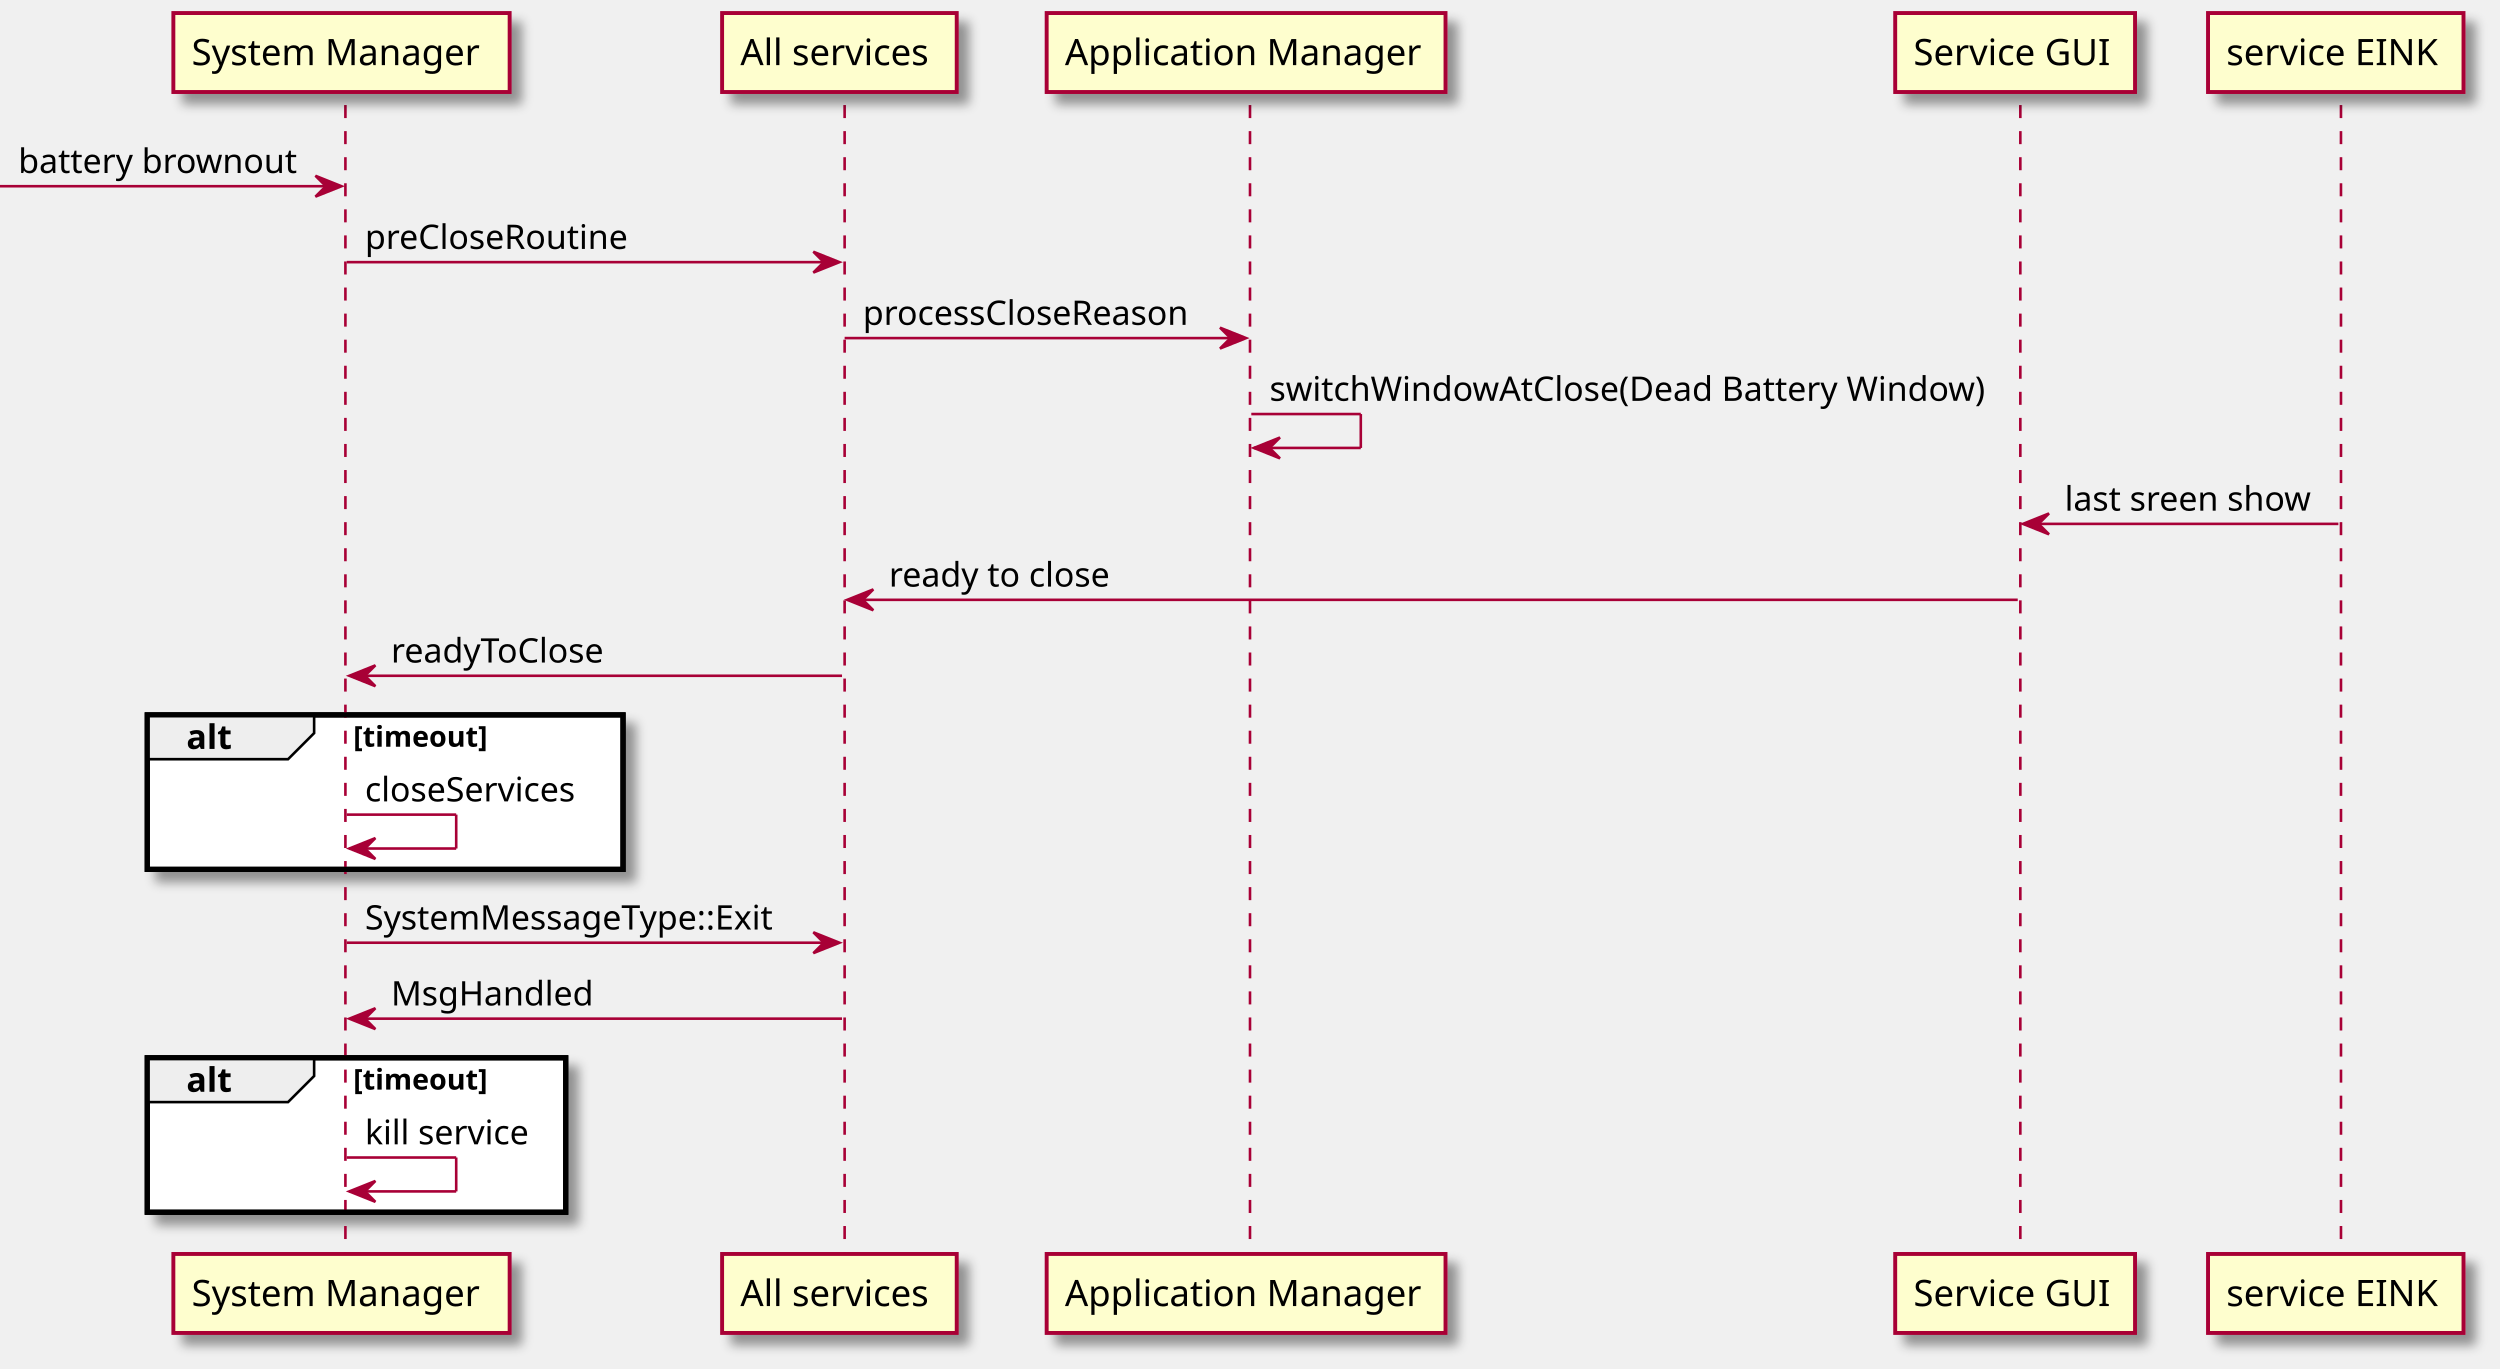
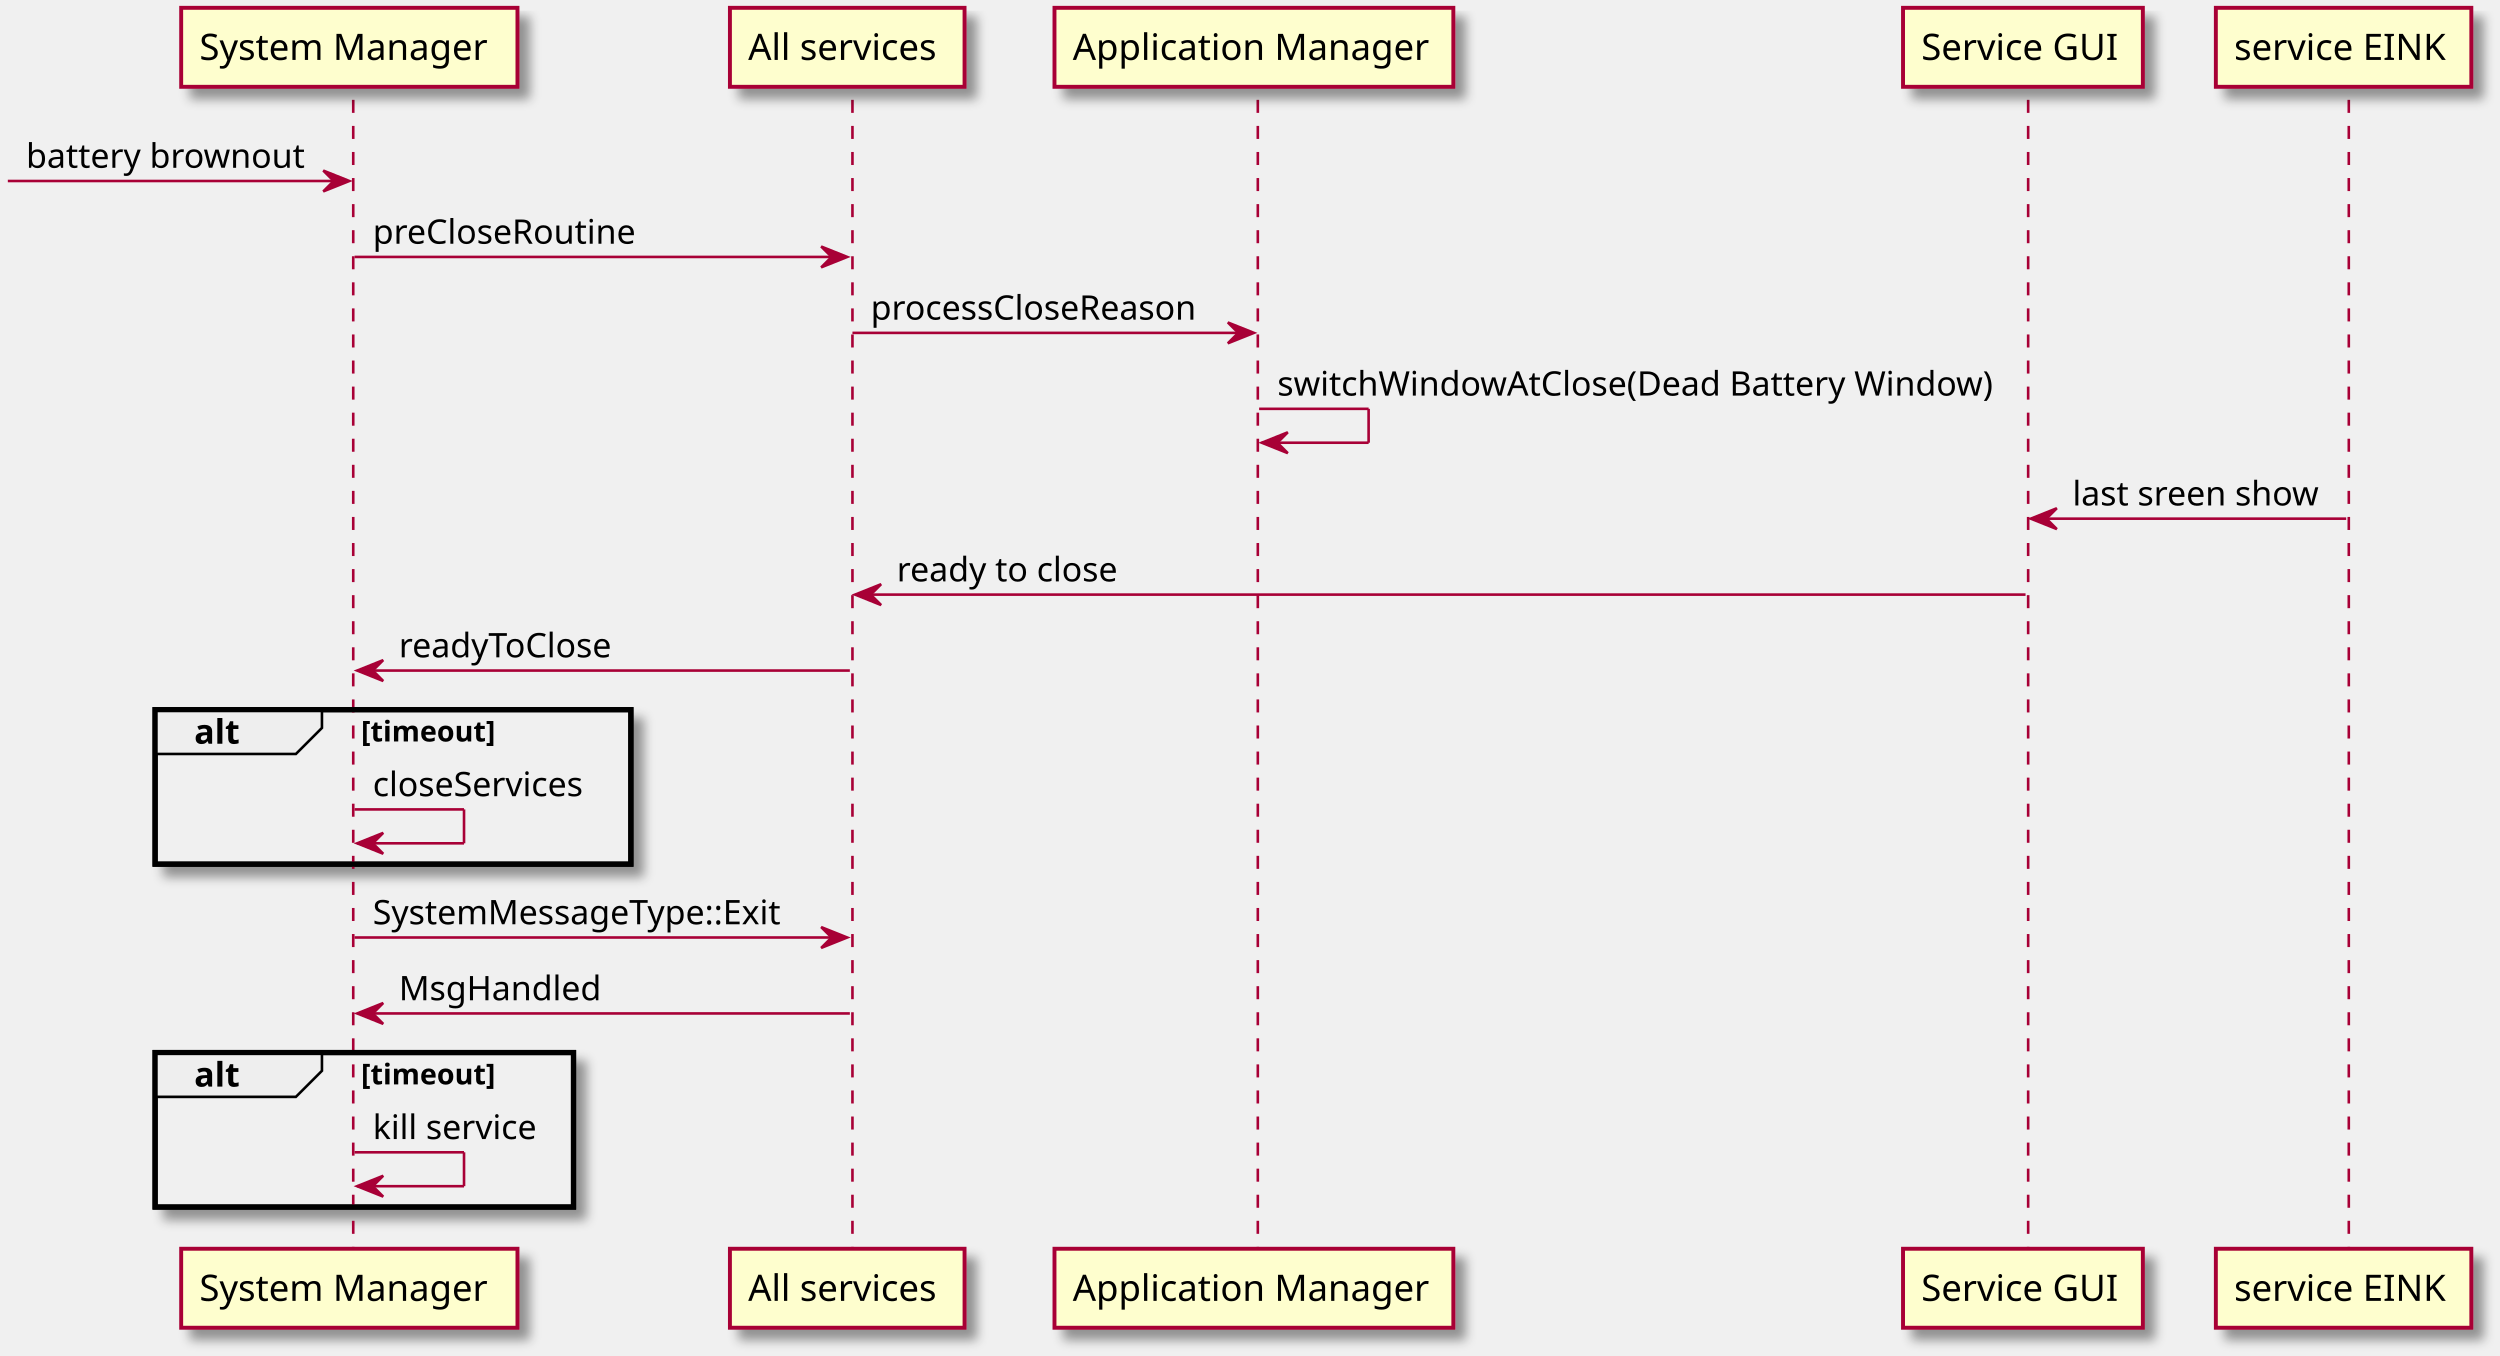
- <svg xmlns="http://www.w3.org/2000/svg" contentScriptType="application/ecmascript" contentStyleType="text/css" height="525px" preserveAspectRatio="none" style="width:959px;height:525px;" version="1.1" viewBox="0 0 959 525" width="959px" zoomAndPan="magnify">
+ <svg xmlns="http://www.w3.org/2000/svg" contentScriptType="application/ecmascript" contentStyleType="text/css" height="520px" preserveAspectRatio="none" style="width:959px;height:520px;background:#F0F0F0;" version="1.1" viewBox="0 0 959 520" width="959px" zoomAndPan="magnify">
  <defs>
-     <filter height="300%" id="f14d4etav8v0b3" width="300%" x="-1" y="-1">
+     <filter height="300%" id="fhknj5rncvr09" width="300%" x="-1" y="-1">
      <feGaussianBlur result="blurOut" stdDeviation="2.0" />
      <feColorMatrix in="blurOut" result="blurOut2" type="matrix" values="0 0 0 0 0 0 0 0 0 0 0 0 0 0 0 0 0 0 .4 0" />
      <feOffset dx="4.0" dy="4.0" in="blurOut2" result="blurOut3" />
      <feBlend in="SourceGraphic" in2="blurOut3" mode="normal" />
    </filter>
  </defs>
  <g>
-     <rect fill="#FFFFFF" filter="url(#f14d4etav8v0b3)" height="59.266" style="stroke:#000000;stroke-width:2.0;" width="182.5" x="56.5" y="274.227" />
-     <rect fill="#FFFFFF" filter="url(#f14d4etav8v0b3)" height="59.266" style="stroke:#000000;stroke-width:2.0;" width="160.5" x="56.5" y="405.758" />
-     <line style="stroke:#A80036;stroke-width:1.0;stroke-dasharray:5.0,5.0;" x1="132.5" x2="132.5" y1="40.297" y2="482.023" />
-     <line style="stroke:#A80036;stroke-width:1.0;stroke-dasharray:5.0,5.0;" x1="324" x2="324" y1="40.297" y2="482.023" />
-     <line style="stroke:#A80036;stroke-width:1.0;stroke-dasharray:5.0,5.0;" x1="479.5" x2="479.5" y1="40.297" y2="482.023" />
-     <line style="stroke:#A80036;stroke-width:1.0;stroke-dasharray:5.0,5.0;" x1="775" x2="775" y1="40.297" y2="482.023" />
-     <line style="stroke:#A80036;stroke-width:1.0;stroke-dasharray:5.0,5.0;" x1="898" x2="898" y1="40.297" y2="482.023" />
-     <rect fill="#FEFECE" filter="url(#f14d4etav8v0b3)" height="30.297" style="stroke:#A80036;stroke-width:1.5;" width="129" x="66.5" y="5" />
-     <text fill="#000000" font-family="sans-serif" font-size="14" lengthAdjust="spacing" textLength="115" x="73.5" y="24.995">System Manager</text>
-     <rect fill="#FEFECE" filter="url(#f14d4etav8v0b3)" height="30.297" style="stroke:#A80036;stroke-width:1.5;" width="129" x="66.5" y="481.023" />
-     <text fill="#000000" font-family="sans-serif" font-size="14" lengthAdjust="spacing" textLength="115" x="73.5" y="501.019">System Manager</text>
-     <rect fill="#FEFECE" filter="url(#f14d4etav8v0b3)" height="30.297" style="stroke:#A80036;stroke-width:1.5;" width="90" x="277" y="5" />
-     <text fill="#000000" font-family="sans-serif" font-size="14" lengthAdjust="spacing" textLength="76" x="284" y="24.995">All services</text>
-     <rect fill="#FEFECE" filter="url(#f14d4etav8v0b3)" height="30.297" style="stroke:#A80036;stroke-width:1.5;" width="90" x="277" y="481.023" />
-     <text fill="#000000" font-family="sans-serif" font-size="14" lengthAdjust="spacing" textLength="76" x="284" y="501.019">All services</text>
-     <rect fill="#FEFECE" filter="url(#f14d4etav8v0b3)" height="30.297" style="stroke:#A80036;stroke-width:1.5;" width="153" x="401.5" y="5" />
-     <text fill="#000000" font-family="sans-serif" font-size="14" lengthAdjust="spacing" textLength="139" x="408.5" y="24.995">Application Manager</text>
-     <rect fill="#FEFECE" filter="url(#f14d4etav8v0b3)" height="30.297" style="stroke:#A80036;stroke-width:1.5;" width="153" x="401.5" y="481.023" />
-     <text fill="#000000" font-family="sans-serif" font-size="14" lengthAdjust="spacing" textLength="139" x="408.5" y="501.019">Application Manager</text>
-     <rect fill="#FEFECE" filter="url(#f14d4etav8v0b3)" height="30.297" style="stroke:#A80036;stroke-width:1.5;" width="92" x="727" y="5" />
-     <text fill="#000000" font-family="sans-serif" font-size="14" lengthAdjust="spacing" textLength="78" x="734" y="24.995">Service GUI</text>
-     <rect fill="#FEFECE" filter="url(#f14d4etav8v0b3)" height="30.297" style="stroke:#A80036;stroke-width:1.5;" width="92" x="727" y="481.023" />
-     <text fill="#000000" font-family="sans-serif" font-size="14" lengthAdjust="spacing" textLength="78" x="734" y="501.019">Service GUI</text>
-     <rect fill="#FEFECE" filter="url(#f14d4etav8v0b3)" height="30.297" style="stroke:#A80036;stroke-width:1.5;" width="98" x="847" y="5" />
-     <text fill="#000000" font-family="sans-serif" font-size="14" lengthAdjust="spacing" textLength="84" x="854" y="24.995">service EINK</text>
-     <rect fill="#FEFECE" filter="url(#f14d4etav8v0b3)" height="30.297" style="stroke:#A80036;stroke-width:1.5;" width="98" x="847" y="481.023" />
-     <text fill="#000000" font-family="sans-serif" font-size="14" lengthAdjust="spacing" textLength="84" x="854" y="501.019">service EINK</text>
-     <polygon fill="#A80036" points="121,67.43,131,71.43,121,75.43,125,71.43" style="stroke:#A80036;stroke-width:1.0;" />
-     <line style="stroke:#A80036;stroke-width:1.0;" x1="0" x2="127" y1="71.43" y2="71.43" />
-     <text fill="#000000" font-family="sans-serif" font-size="13" lengthAdjust="spacing" textLength="109" x="7" y="66.364">battery brownout</text>
-     <polygon fill="#A80036" points="312,96.562,322,100.562,312,104.562,316,100.562" style="stroke:#A80036;stroke-width:1.0;" />
-     <line style="stroke:#A80036;stroke-width:1.0;" x1="133" x2="318" y1="100.562" y2="100.562" />
-     <text fill="#000000" font-family="sans-serif" font-size="13" lengthAdjust="spacing" textLength="104" x="140" y="95.497">preCloseRoutine</text>
-     <polygon fill="#A80036" points="468,125.695,478,129.695,468,133.695,472,129.695" style="stroke:#A80036;stroke-width:1.0;" />
-     <line style="stroke:#A80036;stroke-width:1.0;" x1="324" x2="474" y1="129.695" y2="129.695" />
-     <text fill="#000000" font-family="sans-serif" font-size="13" lengthAdjust="spacing" textLength="132" x="331" y="124.629">processCloseReason</text>
-     <line style="stroke:#A80036;stroke-width:1.0;" x1="480" x2="522" y1="158.828" y2="158.828" />
-     <line style="stroke:#A80036;stroke-width:1.0;" x1="522" x2="522" y1="158.828" y2="171.828" />
-     <line style="stroke:#A80036;stroke-width:1.0;" x1="481" x2="522" y1="171.828" y2="171.828" />
-     <polygon fill="#A80036" points="491,167.828,481,171.828,491,175.828,487,171.828" style="stroke:#A80036;stroke-width:1.0;" />
-     <text fill="#000000" font-family="sans-serif" font-size="13" lengthAdjust="spacing" textLength="281" x="487" y="153.762">switchWindowAtClose(Dead Battery Window)</text>
-     <polygon fill="#A80036" points="786,196.961,776,200.961,786,204.961,782,200.961" style="stroke:#A80036;stroke-width:1.0;" />
-     <line style="stroke:#A80036;stroke-width:1.0;" x1="780" x2="897" y1="200.961" y2="200.961" />
-     <text fill="#000000" font-family="sans-serif" font-size="13" lengthAdjust="spacing" textLength="99" x="792" y="195.895">last sreen show</text>
-     <polygon fill="#A80036" points="335,226.094,325,230.094,335,234.094,331,230.094" style="stroke:#A80036;stroke-width:1.0;" />
-     <line style="stroke:#A80036;stroke-width:1.0;" x1="329" x2="774" y1="230.094" y2="230.094" />
-     <text fill="#000000" font-family="sans-serif" font-size="13" lengthAdjust="spacing" textLength="90" x="341" y="225.028">ready to close</text>
-     <polygon fill="#A80036" points="144,255.227,134,259.227,144,263.227,140,259.227" style="stroke:#A80036;stroke-width:1.0;" />
-     <line style="stroke:#A80036;stroke-width:1.0;" x1="138" x2="323" y1="259.227" y2="259.227" />
-     <text fill="#000000" font-family="sans-serif" font-size="13" lengthAdjust="spacing" textLength="86" x="150" y="254.161">readyToClose</text>
-     <path d="M56.5,274.227 L120.5,274.227 L120.5,281.227 L110.5,291.227 L56.5,291.227 L56.5,274.227 " fill="#EEEEEE" style="stroke:#000000;stroke-width:1.0;" />
-     <rect fill="none" height="59.266" style="stroke:#000000;stroke-width:2.0;" width="182.5" x="56.5" y="274.227" />
-     <text fill="#000000" font-family="sans-serif" font-size="13" font-weight="bold" lengthAdjust="spacing" textLength="19" x="71.5" y="287.293">alt</text>
-     <text fill="#000000" font-family="sans-serif" font-size="11" font-weight="bold" lengthAdjust="spacing" textLength="59" x="135.5" y="286.437">[timeout]</text>
-     <line style="stroke:#A80036;stroke-width:1.0;" x1="133" x2="175" y1="312.492" y2="312.492" />
-     <line style="stroke:#A80036;stroke-width:1.0;" x1="175" x2="175" y1="312.492" y2="325.492" />
-     <line style="stroke:#A80036;stroke-width:1.0;" x1="134" x2="175" y1="325.492" y2="325.492" />
-     <polygon fill="#A80036" points="144,321.492,134,325.492,144,329.492,140,325.492" style="stroke:#A80036;stroke-width:1.0;" />
-     <text fill="#000000" font-family="sans-serif" font-size="13" lengthAdjust="spacing" textLength="87" x="140" y="307.426">closeServices</text>
-     <polygon fill="#A80036" points="312,357.625,322,361.625,312,365.625,316,361.625" style="stroke:#A80036;stroke-width:1.0;" />
-     <line style="stroke:#A80036;stroke-width:1.0;" x1="133" x2="318" y1="361.625" y2="361.625" />
-     <text fill="#000000" font-family="sans-serif" font-size="13" lengthAdjust="spacing" textLength="167" x="140" y="356.559">SystemMessageType::Exit</text>
-     <polygon fill="#A80036" points="144,386.758,134,390.758,144,394.758,140,390.758" style="stroke:#A80036;stroke-width:1.0;" />
-     <line style="stroke:#A80036;stroke-width:1.0;" x1="138" x2="323" y1="390.758" y2="390.758" />
-     <text fill="#000000" font-family="sans-serif" font-size="13" lengthAdjust="spacing" textLength="79" x="150" y="385.692">MsgHandled</text>
-     <path d="M56.5,405.758 L120.5,405.758 L120.5,412.758 L110.5,422.758 L56.5,422.758 L56.5,405.758 " fill="#EEEEEE" style="stroke:#000000;stroke-width:1.0;" />
-     <rect fill="none" height="59.266" style="stroke:#000000;stroke-width:2.0;" width="160.5" x="56.5" y="405.758" />
-     <text fill="#000000" font-family="sans-serif" font-size="13" font-weight="bold" lengthAdjust="spacing" textLength="19" x="71.5" y="418.825">alt</text>
-     <text fill="#000000" font-family="sans-serif" font-size="11" font-weight="bold" lengthAdjust="spacing" textLength="59" x="135.5" y="417.968">[timeout]</text>
-     <line style="stroke:#A80036;stroke-width:1.0;" x1="133" x2="175" y1="444.023" y2="444.023" />
-     <line style="stroke:#A80036;stroke-width:1.0;" x1="175" x2="175" y1="444.023" y2="457.023" />
-     <line style="stroke:#A80036;stroke-width:1.0;" x1="134" x2="175" y1="457.023" y2="457.023" />
-     <polygon fill="#A80036" points="144,453.023,134,457.023,144,461.023,140,457.023" style="stroke:#A80036;stroke-width:1.0;" />
-     <text fill="#000000" font-family="sans-serif" font-size="13" lengthAdjust="spacing" textLength="65" x="140" y="438.957">kill service</text>
+     <rect fill="#F0F0F0" filter="url(#fhknj5rncvr09)" height="59.266" style="stroke: #000000; stroke-width: 2.0;" width="182.5" x="59.5" y="272.227" />
+     <rect fill="#F0F0F0" filter="url(#fhknj5rncvr09)" height="59.266" style="stroke: #000000; stroke-width: 2.0;" width="160.5" x="59.5" y="403.758" />
+     <line style="stroke: #A80036; stroke-width: 1.0; stroke-dasharray: 5.0,5.0;" x1="135.5" x2="135.5" y1="38.297" y2="480.023" />
+     <line style="stroke: #A80036; stroke-width: 1.0; stroke-dasharray: 5.0,5.0;" x1="327" x2="327" y1="38.297" y2="480.023" />
+     <line style="stroke: #A80036; stroke-width: 1.0; stroke-dasharray: 5.0,5.0;" x1="482.5" x2="482.5" y1="38.297" y2="480.023" />
+     <line style="stroke: #A80036; stroke-width: 1.0; stroke-dasharray: 5.0,5.0;" x1="778" x2="778" y1="38.297" y2="480.023" />
+     <line style="stroke: #A80036; stroke-width: 1.0; stroke-dasharray: 5.0,5.0;" x1="901" x2="901" y1="38.297" y2="480.023" />
+     <rect fill="#FEFECE" filter="url(#fhknj5rncvr09)" height="30.297" style="stroke: #A80036; stroke-width: 1.5;" width="129" x="69.5" y="3" />
+     <text fill="#000000" font-family="sans-serif" font-size="14" lengthAdjust="spacingAndGlyphs" textLength="115" x="76.5" y="22.995">System Manager</text>
+     <rect fill="#FEFECE" filter="url(#fhknj5rncvr09)" height="30.297" style="stroke: #A80036; stroke-width: 1.5;" width="129" x="69.5" y="479.023" />
+     <text fill="#000000" font-family="sans-serif" font-size="14" lengthAdjust="spacingAndGlyphs" textLength="115" x="76.5" y="499.019">System Manager</text>
+     <rect fill="#FEFECE" filter="url(#fhknj5rncvr09)" height="30.297" style="stroke: #A80036; stroke-width: 1.5;" width="90" x="280" y="3" />
+     <text fill="#000000" font-family="sans-serif" font-size="14" lengthAdjust="spacingAndGlyphs" textLength="76" x="287" y="22.995">All services</text>
+     <rect fill="#FEFECE" filter="url(#fhknj5rncvr09)" height="30.297" style="stroke: #A80036; stroke-width: 1.5;" width="90" x="280" y="479.023" />
+     <text fill="#000000" font-family="sans-serif" font-size="14" lengthAdjust="spacingAndGlyphs" textLength="76" x="287" y="499.019">All services</text>
+     <rect fill="#FEFECE" filter="url(#fhknj5rncvr09)" height="30.297" style="stroke: #A80036; stroke-width: 1.5;" width="153" x="404.5" y="3" />
+     <text fill="#000000" font-family="sans-serif" font-size="14" lengthAdjust="spacingAndGlyphs" textLength="139" x="411.5" y="22.995">Application Manager</text>
+     <rect fill="#FEFECE" filter="url(#fhknj5rncvr09)" height="30.297" style="stroke: #A80036; stroke-width: 1.5;" width="153" x="404.5" y="479.023" />
+     <text fill="#000000" font-family="sans-serif" font-size="14" lengthAdjust="spacingAndGlyphs" textLength="139" x="411.5" y="499.019">Application Manager</text>
+     <rect fill="#FEFECE" filter="url(#fhknj5rncvr09)" height="30.297" style="stroke: #A80036; stroke-width: 1.5;" width="92" x="730" y="3" />
+     <text fill="#000000" font-family="sans-serif" font-size="14" lengthAdjust="spacingAndGlyphs" textLength="78" x="737" y="22.995">Service GUI</text>
+     <rect fill="#FEFECE" filter="url(#fhknj5rncvr09)" height="30.297" style="stroke: #A80036; stroke-width: 1.5;" width="92" x="730" y="479.023" />
+     <text fill="#000000" font-family="sans-serif" font-size="14" lengthAdjust="spacingAndGlyphs" textLength="78" x="737" y="499.019">Service GUI</text>
+     <rect fill="#FEFECE" filter="url(#fhknj5rncvr09)" height="30.297" style="stroke: #A80036; stroke-width: 1.5;" width="98" x="850" y="3" />
+     <text fill="#000000" font-family="sans-serif" font-size="14" lengthAdjust="spacingAndGlyphs" textLength="84" x="857" y="22.995">service EINK</text>
+     <rect fill="#FEFECE" filter="url(#fhknj5rncvr09)" height="30.297" style="stroke: #A80036; stroke-width: 1.5;" width="98" x="850" y="479.023" />
+     <text fill="#000000" font-family="sans-serif" font-size="14" lengthAdjust="spacingAndGlyphs" textLength="84" x="857" y="499.019">service EINK</text>
+     <polygon fill="#A80036" points="124,65.43,134,69.43,124,73.43,128,69.43" style="stroke: #A80036; stroke-width: 1.0;" />
+     <line style="stroke: #A80036; stroke-width: 1.0;" x1="3" x2="130" y1="69.43" y2="69.43" />
+     <text fill="#000000" font-family="sans-serif" font-size="13" lengthAdjust="spacingAndGlyphs" textLength="109" x="10" y="64.364">battery brownout</text>
+     <polygon fill="#A80036" points="315,94.562,325,98.562,315,102.562,319,98.562" style="stroke: #A80036; stroke-width: 1.0;" />
+     <line style="stroke: #A80036; stroke-width: 1.0;" x1="136" x2="321" y1="98.562" y2="98.562" />
+     <text fill="#000000" font-family="sans-serif" font-size="13" lengthAdjust="spacingAndGlyphs" textLength="104" x="143" y="93.497">preCloseRoutine</text>
+     <polygon fill="#A80036" points="471,123.695,481,127.695,471,131.695,475,127.695" style="stroke: #A80036; stroke-width: 1.0;" />
+     <line style="stroke: #A80036; stroke-width: 1.0;" x1="327" x2="477" y1="127.695" y2="127.695" />
+     <text fill="#000000" font-family="sans-serif" font-size="13" lengthAdjust="spacingAndGlyphs" textLength="132" x="334" y="122.629">processCloseReason</text>
+     <line style="stroke: #A80036; stroke-width: 1.0;" x1="483" x2="525" y1="156.828" y2="156.828" />
+     <line style="stroke: #A80036; stroke-width: 1.0;" x1="525" x2="525" y1="156.828" y2="169.828" />
+     <line style="stroke: #A80036; stroke-width: 1.0;" x1="484" x2="525" y1="169.828" y2="169.828" />
+     <polygon fill="#A80036" points="494,165.828,484,169.828,494,173.828,490,169.828" style="stroke: #A80036; stroke-width: 1.0;" />
+     <text fill="#000000" font-family="sans-serif" font-size="13" lengthAdjust="spacingAndGlyphs" textLength="281" x="490" y="151.762">switchWindowAtClose(Dead Battery Window)</text>
+     <polygon fill="#A80036" points="789,194.961,779,198.961,789,202.961,785,198.961" style="stroke: #A80036; stroke-width: 1.0;" />
+     <line style="stroke: #A80036; stroke-width: 1.0;" x1="783" x2="900" y1="198.961" y2="198.961" />
+     <text fill="#000000" font-family="sans-serif" font-size="13" lengthAdjust="spacingAndGlyphs" textLength="99" x="795" y="193.895">last sreen show</text>
+     <polygon fill="#A80036" points="338,224.094,328,228.094,338,232.094,334,228.094" style="stroke: #A80036; stroke-width: 1.0;" />
+     <line style="stroke: #A80036; stroke-width: 1.0;" x1="332" x2="777" y1="228.094" y2="228.094" />
+     <text fill="#000000" font-family="sans-serif" font-size="13" lengthAdjust="spacingAndGlyphs" textLength="90" x="344" y="223.028">ready to close</text>
+     <polygon fill="#A80036" points="147,253.227,137,257.227,147,261.227,143,257.227" style="stroke: #A80036; stroke-width: 1.0;" />
+     <line style="stroke: #A80036; stroke-width: 1.0;" x1="141" x2="326" y1="257.227" y2="257.227" />
+     <text fill="#000000" font-family="sans-serif" font-size="13" lengthAdjust="spacingAndGlyphs" textLength="86" x="153" y="252.161">readyToClose</text>
+     <path d="M59.5,272.227 L123.5,272.227 L123.5,279.227 L113.5,289.227 L59.5,289.227 L59.5,272.227 " fill="#EEEEEE" style="stroke: #000000; stroke-width: 1.0;" />
+     <rect fill="none" height="59.266" style="stroke: #000000; stroke-width: 2.0;" width="182.5" x="59.5" y="272.227" />
+     <text fill="#000000" font-family="sans-serif" font-size="13" font-weight="bold" lengthAdjust="spacingAndGlyphs" textLength="19" x="74.5" y="285.293">alt</text>
+     <text fill="#000000" font-family="sans-serif" font-size="11" font-weight="bold" lengthAdjust="spacingAndGlyphs" textLength="59" x="138.5" y="284.437">[timeout]</text>
+     <line style="stroke: #A80036; stroke-width: 1.0;" x1="136" x2="178" y1="310.492" y2="310.492" />
+     <line style="stroke: #A80036; stroke-width: 1.0;" x1="178" x2="178" y1="310.492" y2="323.492" />
+     <line style="stroke: #A80036; stroke-width: 1.0;" x1="137" x2="178" y1="323.492" y2="323.492" />
+     <polygon fill="#A80036" points="147,319.492,137,323.492,147,327.492,143,323.492" style="stroke: #A80036; stroke-width: 1.0;" />
+     <text fill="#000000" font-family="sans-serif" font-size="13" lengthAdjust="spacingAndGlyphs" textLength="87" x="143" y="305.426">closeServices</text>
+     <polygon fill="#A80036" points="315,355.625,325,359.625,315,363.625,319,359.625" style="stroke: #A80036; stroke-width: 1.0;" />
+     <line style="stroke: #A80036; stroke-width: 1.0;" x1="136" x2="321" y1="359.625" y2="359.625" />
+     <text fill="#000000" font-family="sans-serif" font-size="13" lengthAdjust="spacingAndGlyphs" textLength="167" x="143" y="354.559">SystemMessageType::Exit</text>
+     <polygon fill="#A80036" points="147,384.758,137,388.758,147,392.758,143,388.758" style="stroke: #A80036; stroke-width: 1.0;" />
+     <line style="stroke: #A80036; stroke-width: 1.0;" x1="141" x2="326" y1="388.758" y2="388.758" />
+     <text fill="#000000" font-family="sans-serif" font-size="13" lengthAdjust="spacingAndGlyphs" textLength="79" x="153" y="383.692">MsgHandled</text>
+     <path d="M59.5,403.758 L123.5,403.758 L123.5,410.758 L113.5,420.758 L59.5,420.758 L59.5,403.758 " fill="#EEEEEE" style="stroke: #000000; stroke-width: 1.0;" />
+     <rect fill="none" height="59.266" style="stroke: #000000; stroke-width: 2.0;" width="160.5" x="59.5" y="403.758" />
+     <text fill="#000000" font-family="sans-serif" font-size="13" font-weight="bold" lengthAdjust="spacingAndGlyphs" textLength="19" x="74.5" y="416.825">alt</text>
+     <text fill="#000000" font-family="sans-serif" font-size="11" font-weight="bold" lengthAdjust="spacingAndGlyphs" textLength="59" x="138.5" y="415.968">[timeout]</text>
+     <line style="stroke: #A80036; stroke-width: 1.0;" x1="136" x2="178" y1="442.023" y2="442.023" />
+     <line style="stroke: #A80036; stroke-width: 1.0;" x1="178" x2="178" y1="442.023" y2="455.023" />
+     <line style="stroke: #A80036; stroke-width: 1.0;" x1="137" x2="178" y1="455.023" y2="455.023" />
+     <polygon fill="#A80036" points="147,451.023,137,455.023,147,459.023,143,455.023" style="stroke: #A80036; stroke-width: 1.0;" />
+     <text fill="#000000" font-family="sans-serif" font-size="13" lengthAdjust="spacingAndGlyphs" textLength="65" x="143" y="436.957">kill service</text>
  </g>
</svg>
